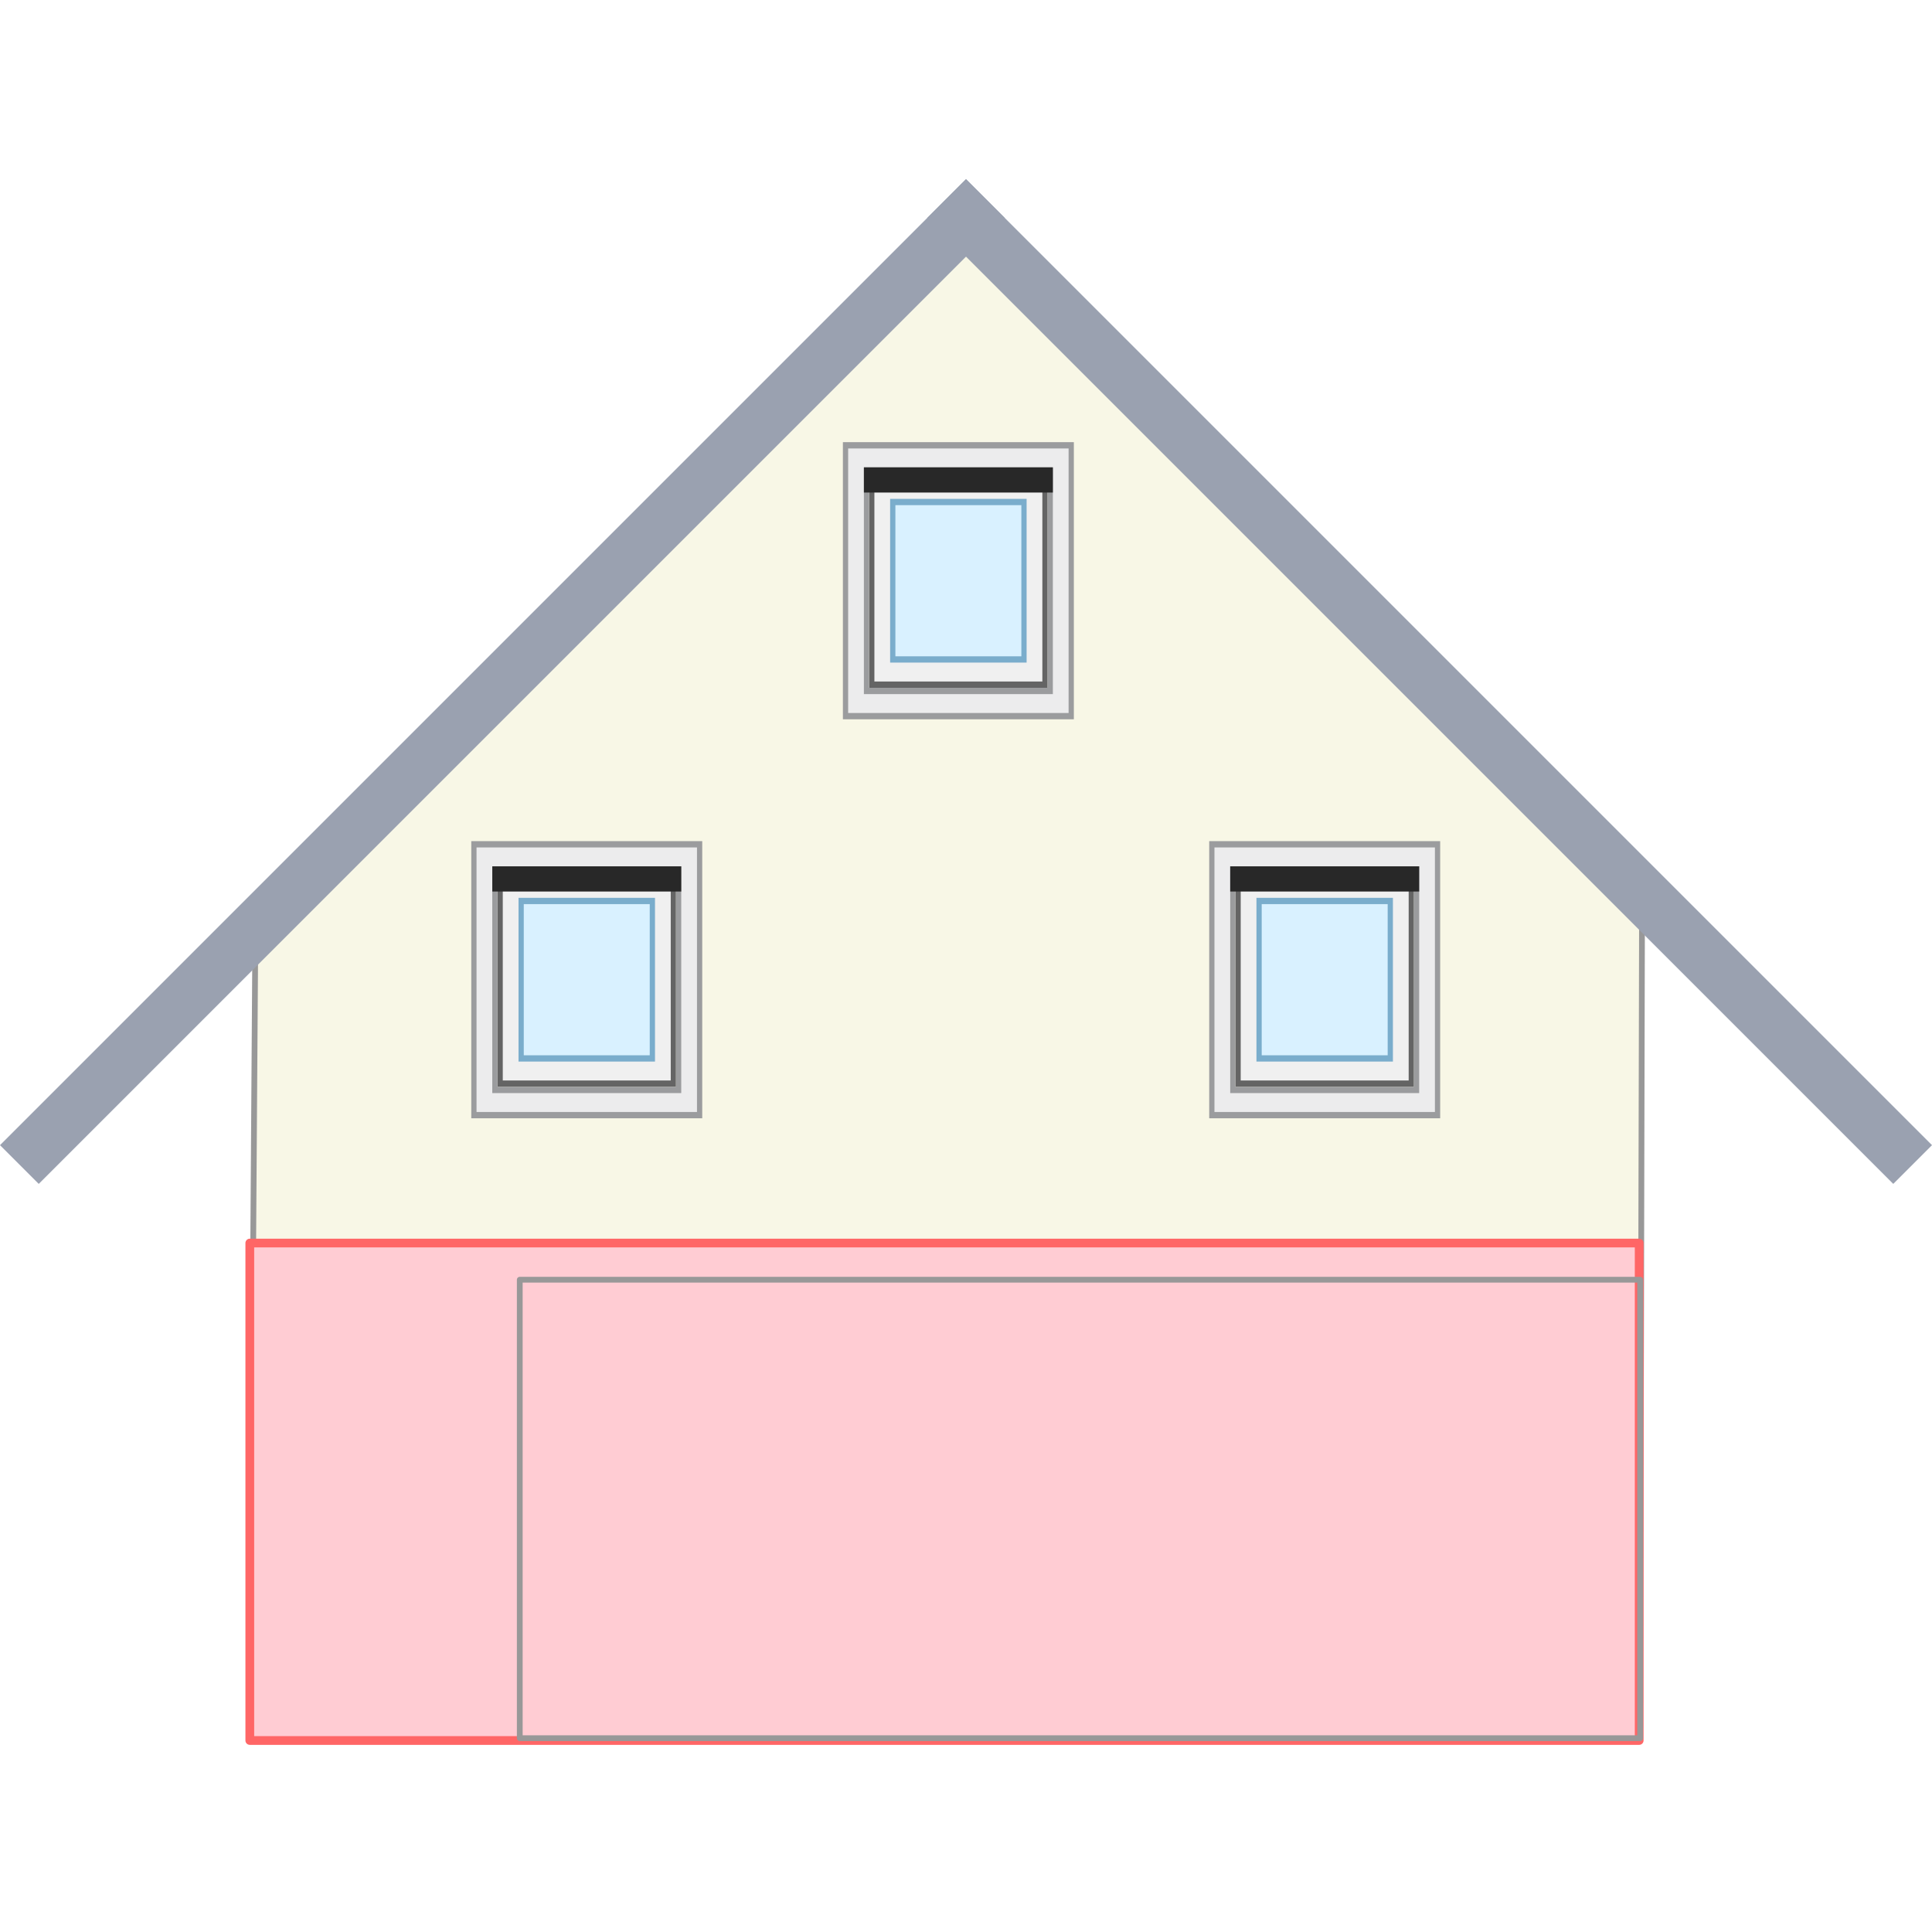
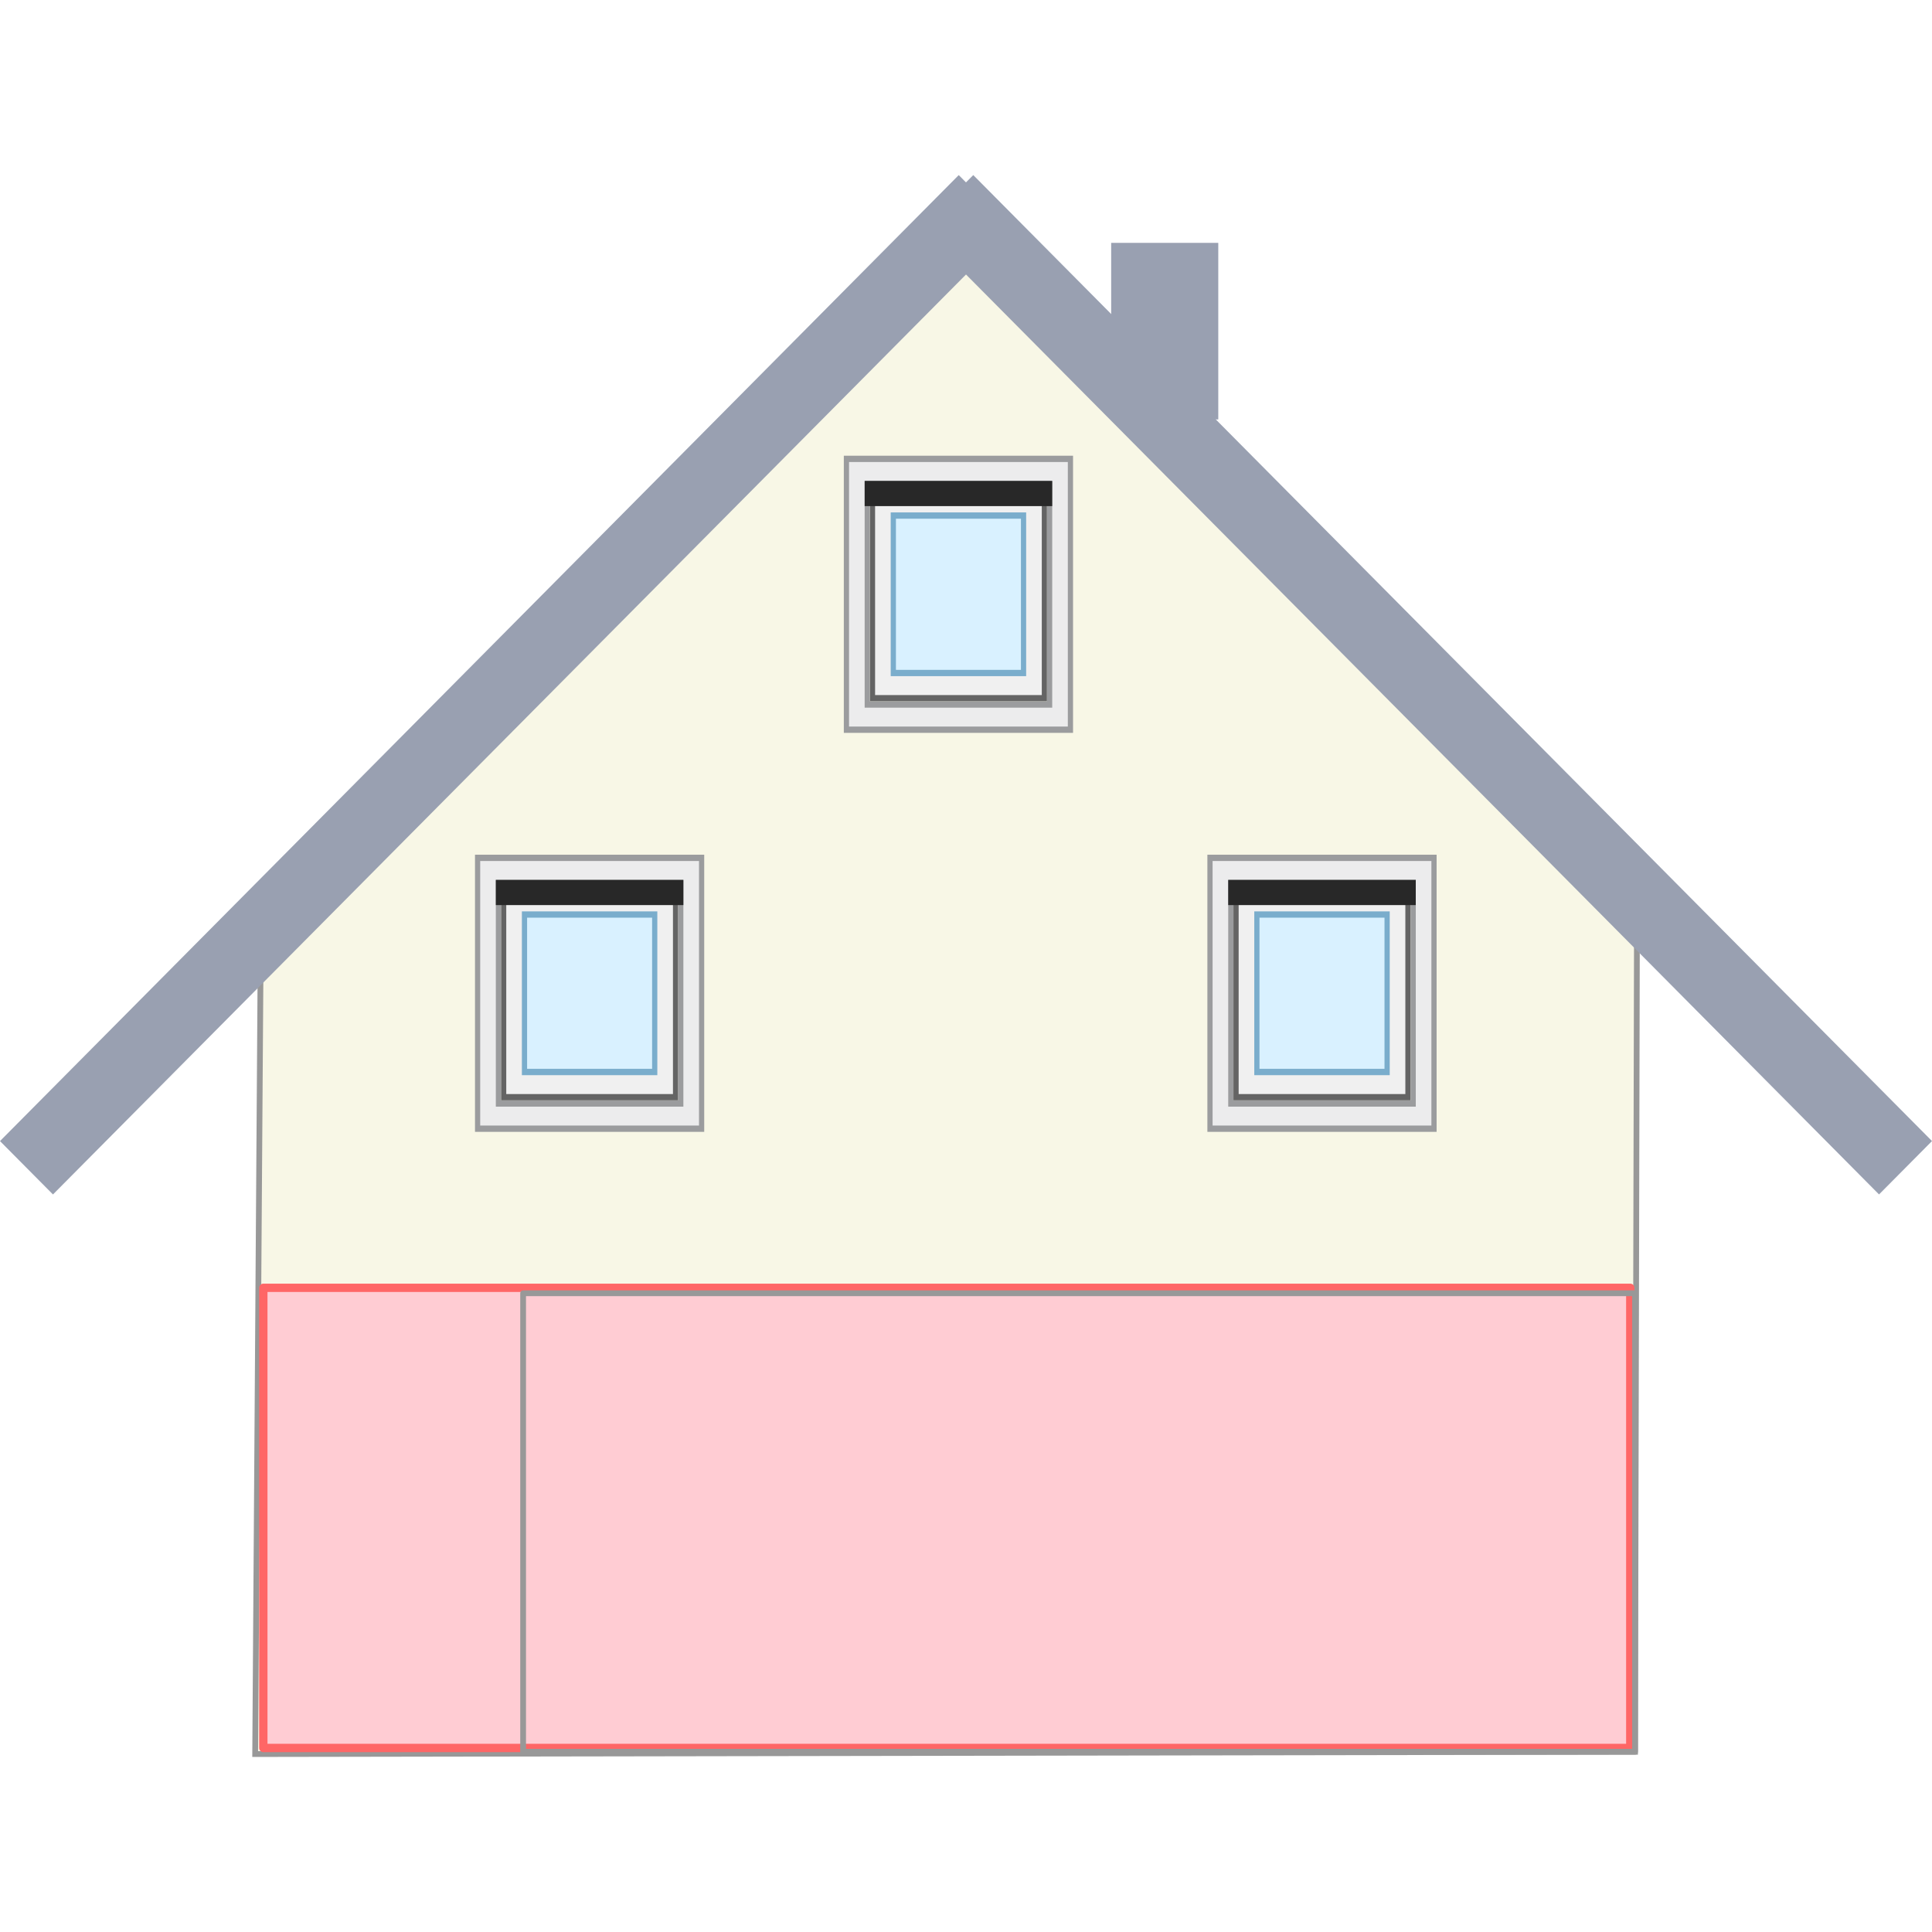
<svg xmlns="http://www.w3.org/2000/svg" viewBox="0 0 64 64" style="enable-background:new 0 0 64 64" id="svg2" version="1.1">
  <defs id="defs4">
    <linearGradient id="0" gradientUnits="userSpaceOnUse" x1="3" x2="61">
      <stop style="stop-color:#fff;stop-opacity:0" id="stop7" />
      <stop offset=".2" id="stop9" />
      <stop offset=".8" id="stop11" />
      <stop offset="1" style="stop-color:#fff;stop-opacity:0" id="stop13" />
    </linearGradient>
  </defs>
  <g id="g4217" transform="translate(0,6.656551)">
-     <path id="path39-3" style="fill:#c8c8c8;stroke-width:1.162" d="M 48.268,37.625 V 48.083 H 42.458 V 37.625 h 5.81 m 1.162,-1.162 h -8.134 v 12.782 h 8.134 z" />
-     <path id="path43-6" style="fill:#c8c8c8;stroke-width:1.162" d="m 24.964,22.143 v 6.159 h -4.997 v -6.159 h 4.997 M 26.01,21.097 h -6.972 v 8.134 H 26.01 Z" />
-     <path style="fill:#f8f7e6;fill-opacity:1;fill-rule:evenodd;stroke:#989898;stroke-width:0.191;stroke-linecap:butt;stroke-linejoin:miter;stroke-miterlimit:4;stroke-dasharray:none;stroke-opacity:1" d="M 8.275,50.999 54.33,50.923 54.395,23.125 31.931,0.753 8.458,24.317 Z" id="path1151" />
-     <rect style="opacity:1;fill:#9aa1b0;fill-opacity:1;stroke:none;stroke-width:0.956;stroke-linecap:square;stroke-linejoin:round;stroke-miterlimit:4;stroke-dasharray:none;stroke-opacity:1" id="rect984" width="45.255" height="1.815" x="-22.117" y="22.117" ry="5.3855433e-06" transform="rotate(-45)" />
-     <rect style="opacity:1;fill:#9aa1b0;fill-opacity:1;stroke:none;stroke-width:0.956;stroke-linecap:square;stroke-linejoin:round;stroke-miterlimit:4;stroke-dasharray:none;stroke-opacity:1" id="rect984-7" width="45.255" height="1.815" x="22.117" y="-23.138" ry="5.3855433e-06" transform="rotate(45)" />
-     <g transform="matrix(0.1434475,0,0,0.1434475,27.15713,7.990497)" id="g4148">
-       <path id="path4-5" d="M 12,8 V 56 H 52 V 8 Z m 4.848,5.818 h 30.303 v 36.364 h -30.303 z" style="fill:#f0f0f0;stroke-width:1.095" />
-       <path id="path6-6" style="fill:#646464;stroke-width:1.095" d="M 51.394,8.727 V 55.273 H 12.606 V 8.727 H 51.394 M 52.606,7.273 H 11.394 V 56.727 h 41.212 z" />
-       <path id="path6-3" style="fill:#d9f1ff;stroke-width:1.095" d="m 16.713,13.954 h 30.303 v 36.364 h -30.303 z" />
-       <path id="path10" style="fill:#7aadcc;stroke-width:1.095" d="m 46.545,14.545 v 34.909 H 17.455 v -34.909 h 29.091 m 1.212,-1.455 H 16.242 v 37.818 h 31.515 z" />
-       <path id="path12-2" style="fill:#ececed;stroke-width:1.095" d="M 5.939,63.273 V 0.727 H 58.061 V 63.273 H 5.939 M 10.788,57.455 H 53.212 V 6.545 H 10.788 V 57.455" />
-       <path id="path14" style="fill:#9b9c9e;stroke-width:1.095" d="M 57.455,1.455 V 62.545 H 6.545 V 1.455 H 57.455 M 10.182,58.182 h 1.212 41.212 1.212 V 56.727 7.273 5.818 H 52.606 11.394 10.182 V 7.273 56.727 58.182 M 58.667,3.1999999e-7 H 5.333 V 64 H 58.667 Z M 11.394,56.727 V 7.273 H 52.606 V 56.727 H 11.394" />
-       <path id="path16" style="fill:#282828;stroke-width:1.095" d="M 10.182,5.818 H 53.818 V 11.636 H 10.182 Z" />
+     <path id="path39" style="fill:#c8c8c8;stroke-width:1.158" d="M 48.146,38.074 V 48.532 H 42.38 V 38.074 h 5.766 M 49.299,36.912 h -8.073 v 12.782 h 8.073 z" />
+     <path id="path43" style="fill:#c8c8c8;stroke-width:1.158" d="m 25.017,22.592 v 6.159 h -4.959 v -6.159 h 4.959 m 1.038,-1.046 h -6.92 v 8.134 h 6.92 z" />
+     <path style="fill:#f8f7e6;fill-opacity:1;fill-rule:evenodd;stroke:#989898;stroke-width:0.191;stroke-linecap:butt;stroke-linejoin:miter;stroke-miterlimit:4;stroke-dasharray:none;stroke-opacity:1" d="m 8.453,51.449 45.71,-0.076 0.064,-27.798 L 31.931,1.202 8.635,24.767 Z" id="path1151-3" />
+     <rect style="opacity:1;fill:#ffccd3;fill-opacity:1;stroke:#ff6666;stroke-width:0.276;stroke-linecap:square;stroke-linejoin:round;stroke-miterlimit:4;stroke-dasharray:none;stroke-opacity:1" id="rect949" width="45.282" height="15.243" x="8.723" y="36.004" ry="4.6058312e-06" />
+     <rect style="opacity:1;fill:#99a0b1;fill-opacity:1;stroke:none;stroke-width:1.118;stroke-linecap:square;stroke-linejoin:round;stroke-miterlimit:4;stroke-dasharray:none;stroke-opacity:1" id="rect984-6" width="45.085" height="2.491" x="-21.939" y="21.939" ry="7.3887895e-06" transform="matrix(0.7044351,-0.7097684,0.7044351,0.7097684,0,0)" />
+     <rect style="opacity:1;fill:#99a0b1;fill-opacity:1;stroke:none;stroke-width:1.118;stroke-linecap:square;stroke-linejoin:round;stroke-miterlimit:4;stroke-dasharray:none;stroke-opacity:1" id="rect984-7-7" width="45.085" height="2.491" x="-67.365" y="20.997" ry="7.3887895e-06" transform="matrix(-0.7044351,-0.7097684,0.7044351,-0.7097684,0,0)" />
+     <g transform="matrix(0.1423706,0,0,0.1434485,27.19348,8.4397)" id="g4148-5">
+       <path id="path4-5-3" d="M 12,8 V 56 H 52 V 8 Z m 4.848,5.818 h 30.303 v 36.364 h -30.303 z" style="fill:#f0f0f0;stroke-width:1.095" />
+       <path id="path6-6-5" style="fill:#646464;stroke-width:1.095" d="M 51.394,8.727 V 55.273 H 12.606 V 8.727 H 51.394 M 52.606,7.273 H 11.394 V 56.727 h 41.212 z" />
+       <path id="path6-3-6" style="fill:#d9f1ff;stroke-width:1.095" d="m 16.713,13.954 h 30.303 v 36.364 h -30.303 z" />
+       <path id="path10-2" style="fill:#7aadcc;stroke-width:1.095" d="m 46.545,14.545 v 34.909 H 17.455 v -34.909 h 29.091 m 1.212,-1.455 H 16.242 v 37.818 h 31.515 z" />
+       <path id="path12-2-91" style="fill:#ececed;stroke-width:1.095" d="M 5.939,63.273 V 0.727 H 58.061 V 63.273 H 5.939 M 10.788,57.455 H 53.212 V 6.545 H 10.788 V 57.455" />
+       <path id="path14-2" style="fill:#9b9c9e;stroke-width:1.095" d="M 57.455,1.455 V 62.545 H 6.545 V 1.455 H 57.455 M 10.182,58.182 h 1.212 41.212 1.212 V 56.727 7.273 5.818 H 52.606 11.394 10.182 V 7.273 56.727 58.182 M 58.667,3.1999999e-7 H 5.333 V 64 H 58.667 Z M 11.394,56.727 V 7.273 H 52.606 V 56.727 H 11.394" />
+       <path id="path16-7" style="fill:#282828;stroke-width:1.095" d="M 10.182,5.818 H 53.818 V 11.636 H 10.182 Z" />
    </g>
-     <g transform="matrix(0.1434475,0,0,0.1434475,14.84684,21.20732)" id="g4148-9">
-       <path id="path4-5-1" d="M 12,8 V 56 H 52 V 8 Z m 4.848,5.818 h 30.303 v 36.364 h -30.303 z" style="fill:#f0f0f0;stroke-width:1.095" />
-       <path id="path6-6-2" style="fill:#646464;stroke-width:1.095" d="M 51.394,8.727 V 55.273 H 12.606 V 8.727 H 51.394 M 52.606,7.273 H 11.394 V 56.727 h 41.212 z" />
-       <path id="path6-3-7" style="fill:#d9f1ff;stroke-width:1.095" d="m 16.713,13.954 h 30.303 v 36.364 h -30.303 z" />
-       <path id="path10-0" style="fill:#7aadcc;stroke-width:1.095" d="m 46.545,14.545 v 34.909 H 17.455 v -34.909 h 29.091 m 1.212,-1.455 H 16.242 v 37.818 h 31.515 z" />
-       <path id="path12-2-9" style="fill:#ececed;stroke-width:1.095" d="M 5.939,63.273 V 0.727 H 58.061 V 63.273 H 5.939 M 10.788,57.455 H 53.212 V 6.545 H 10.788 V 57.455" />
-       <path id="path14-3" style="fill:#9b9c9e;stroke-width:1.095" d="M 57.455,1.455 V 62.545 H 6.545 V 1.455 H 57.455 M 10.182,58.182 h 1.212 41.212 1.212 V 56.727 7.273 5.818 H 52.606 11.394 10.182 V 7.273 56.727 58.182 M 58.667,3.1999999e-7 H 5.333 V 64 H 58.667 Z M 11.394,56.727 V 7.273 H 52.606 V 56.727 H 11.394" />
-       <path id="path16-6" style="fill:#282828;stroke-width:1.095" d="M 10.182,5.818 H 53.818 V 11.636 H 10.182 Z" />
+     <g transform="matrix(0.1423706,0,0,0.1434485,14.97561,21.65662)" id="g4148-9-0">
+       <path id="path4-5-1-9" d="M 12,8 V 56 H 52 V 8 Z m 4.848,5.818 h 30.303 v 36.364 h -30.303 z" style="fill:#f0f0f0;stroke-width:1.095" />
+       <path id="path6-6-2-3" style="fill:#646464;stroke-width:1.095" d="M 51.394,8.727 V 55.273 H 12.606 V 8.727 H 51.394 M 52.606,7.273 H 11.394 V 56.727 h 41.212 z" />
+       <path id="path6-3-7-6" style="fill:#d9f1ff;stroke-width:1.095" d="m 16.713,13.954 h 30.303 v 36.364 h -30.303 z" />
+       <path id="path10-0-0" style="fill:#7aadcc;stroke-width:1.095" d="m 46.545,14.545 v 34.909 H 17.455 v -34.909 h 29.091 m 1.212,-1.455 H 16.242 v 37.818 h 31.515 z" />
+       <path id="path12-2-9-6" style="fill:#ececed;stroke-width:1.095" d="M 5.939,63.273 V 0.727 H 58.061 V 63.273 H 5.939 M 10.788,57.455 H 53.212 V 6.545 H 10.788 V 57.455" />
+       <path id="path14-3-2" style="fill:#9b9c9e;stroke-width:1.095" d="M 57.455,1.455 V 62.545 H 6.545 V 1.455 H 57.455 M 10.182,58.182 h 1.212 41.212 1.212 V 56.727 7.273 5.818 H 52.606 11.394 10.182 V 7.273 56.727 58.182 M 58.667,3.1999999e-7 H 5.333 V 64 H 58.667 Z M 11.394,56.727 V 7.273 H 52.606 V 56.727 H 11.394" />
+       <path id="path16-6-6" style="fill:#282828;stroke-width:1.095" d="M 10.182,5.818 H 53.818 V 11.636 H 10.182 Z" />
    </g>
-     <g transform="matrix(0.1434475,0,0,0.1434475,39.29174,21.20732)" id="g4148-0">
-       <path id="path4-5-6" d="M 12,8 V 56 H 52 V 8 Z m 4.848,5.818 h 30.303 v 36.364 h -30.303 z" style="fill:#f0f0f0;stroke-width:1.095" />
-       <path id="path6-6-26" style="fill:#646464;stroke-width:1.095" d="M 51.394,8.727 V 55.273 H 12.606 V 8.727 H 51.394 M 52.606,7.273 H 11.394 V 56.727 h 41.212 z" />
-       <path id="path6-3-1" style="fill:#d9f1ff;stroke-width:1.095" d="m 16.713,13.954 h 30.303 v 36.364 h -30.303 z" />
-       <path id="path10-8" style="fill:#7aadcc;stroke-width:1.095" d="m 46.545,14.545 v 34.909 H 17.455 v -34.909 h 29.091 m 1.212,-1.455 H 16.242 v 37.818 h 31.515 z" />
-       <path id="path12-2-7" style="fill:#ececed;stroke-width:1.095" d="M 5.939,63.273 V 0.727 H 58.061 V 63.273 H 5.939 M 10.788,57.455 H 53.212 V 6.545 H 10.788 V 57.455" />
-       <path id="path14-9" style="fill:#9b9c9e;stroke-width:1.095" d="M 57.455,1.455 V 62.545 H 6.545 V 1.455 H 57.455 M 10.182,58.182 h 1.212 41.212 1.212 V 56.727 7.273 5.818 H 52.606 11.394 10.182 V 7.273 56.727 58.182 M 58.667,3.1999999e-7 H 5.333 V 64 H 58.667 Z M 11.394,56.727 V 7.273 H 52.606 V 56.727 H 11.394" />
-       <path id="path16-2" style="fill:#282828;stroke-width:1.095" d="M 10.182,5.818 H 53.818 V 11.636 H 10.182 Z" />
+     <g transform="matrix(0.1423706,0,0,0.1434485,39.237,21.65662)" id="g4148-0-1">
+       <path id="path4-5-6-8" d="M 12,8 V 56 H 52 V 8 Z m 4.848,5.818 h 30.303 v 36.364 h -30.303 z" style="fill:#f0f0f0;stroke-width:1.095" />
+       <path id="path6-6-26-7" style="fill:#646464;stroke-width:1.095" d="M 51.394,8.727 V 55.273 H 12.606 V 8.727 H 51.394 M 52.606,7.273 H 11.394 V 56.727 h 41.212 z" />
+       <path id="path6-3-1-9" style="fill:#d9f1ff;stroke-width:1.095" d="m 16.713,13.954 h 30.303 v 36.364 h -30.303 z" />
+       <path id="path10-8-2" style="fill:#7aadcc;stroke-width:1.095" d="m 46.545,14.545 v 34.909 H 17.455 v -34.909 h 29.091 m 1.212,-1.455 H 16.242 v 37.818 h 31.515 z" />
+       <path id="path12-2-7-0" style="fill:#ececed;stroke-width:1.095" d="M 5.939,63.273 V 0.727 H 58.061 V 63.273 H 5.939 M 10.788,57.455 H 53.212 V 6.545 H 10.788 V 57.455" />
+       <path id="path14-9-2" style="fill:#9b9c9e;stroke-width:1.095" d="M 57.455,1.455 V 62.545 H 6.545 V 1.455 H 57.455 M 10.182,58.182 h 1.212 41.212 1.212 V 56.727 7.273 5.818 H 52.606 11.394 10.182 V 7.273 56.727 58.182 M 58.667,3.1999999e-7 H 5.333 V 64 H 58.667 Z M 11.394,56.727 V 7.273 H 52.606 V 56.727 H 11.394" />
+       <path id="path16-2-3" style="fill:#282828;stroke-width:1.095" d="M 10.182,5.818 H 53.818 V 11.636 H 10.182 Z" />
    </g>
-     <rect style="opacity:1;fill:#ffccd3;fill-opacity:1;stroke:#ff6666;stroke-width:0.29;stroke-linecap:square;stroke-linejoin:round;stroke-miterlimit:4;stroke-dasharray:none;stroke-opacity:1" id="rect949" width="46.025" height="16.478" x="8.275" y="34.521" ry="4.9790783e-06" />
-     <rect style="opacity:1;fill:none;fill-opacity:1;stroke:#989898;stroke-width:0.191;stroke-linecap:square;stroke-linejoin:round;stroke-miterlimit:4;stroke-dasharray:none;stroke-opacity:1" id="rect1463" width="37.113" height="15.188" x="17.218" y="35.735" ry="5.3855433e-06" />
+     <rect style="opacity:1;fill:none;fill-opacity:1;stroke:#989898;stroke-width:0.191;stroke-linecap:square;stroke-linejoin:round;stroke-miterlimit:4;stroke-dasharray:none;stroke-opacity:1" id="rect1463-7" width="36.834" height="15.188" x="17.329" y="36.184" ry="5.3855806e-06" />
+     <rect style="opacity:1;fill:#99a0b1;fill-opacity:1;stroke:none;stroke-width:1.122;stroke-linecap:square;stroke-linejoin:round;stroke-miterlimit:4;stroke-dasharray:none;stroke-opacity:1" id="rect1114" width="3.548" height="5.849" x="36.809" y="1.389" ry="5.8663918e-06" />
  </g>
</svg>
